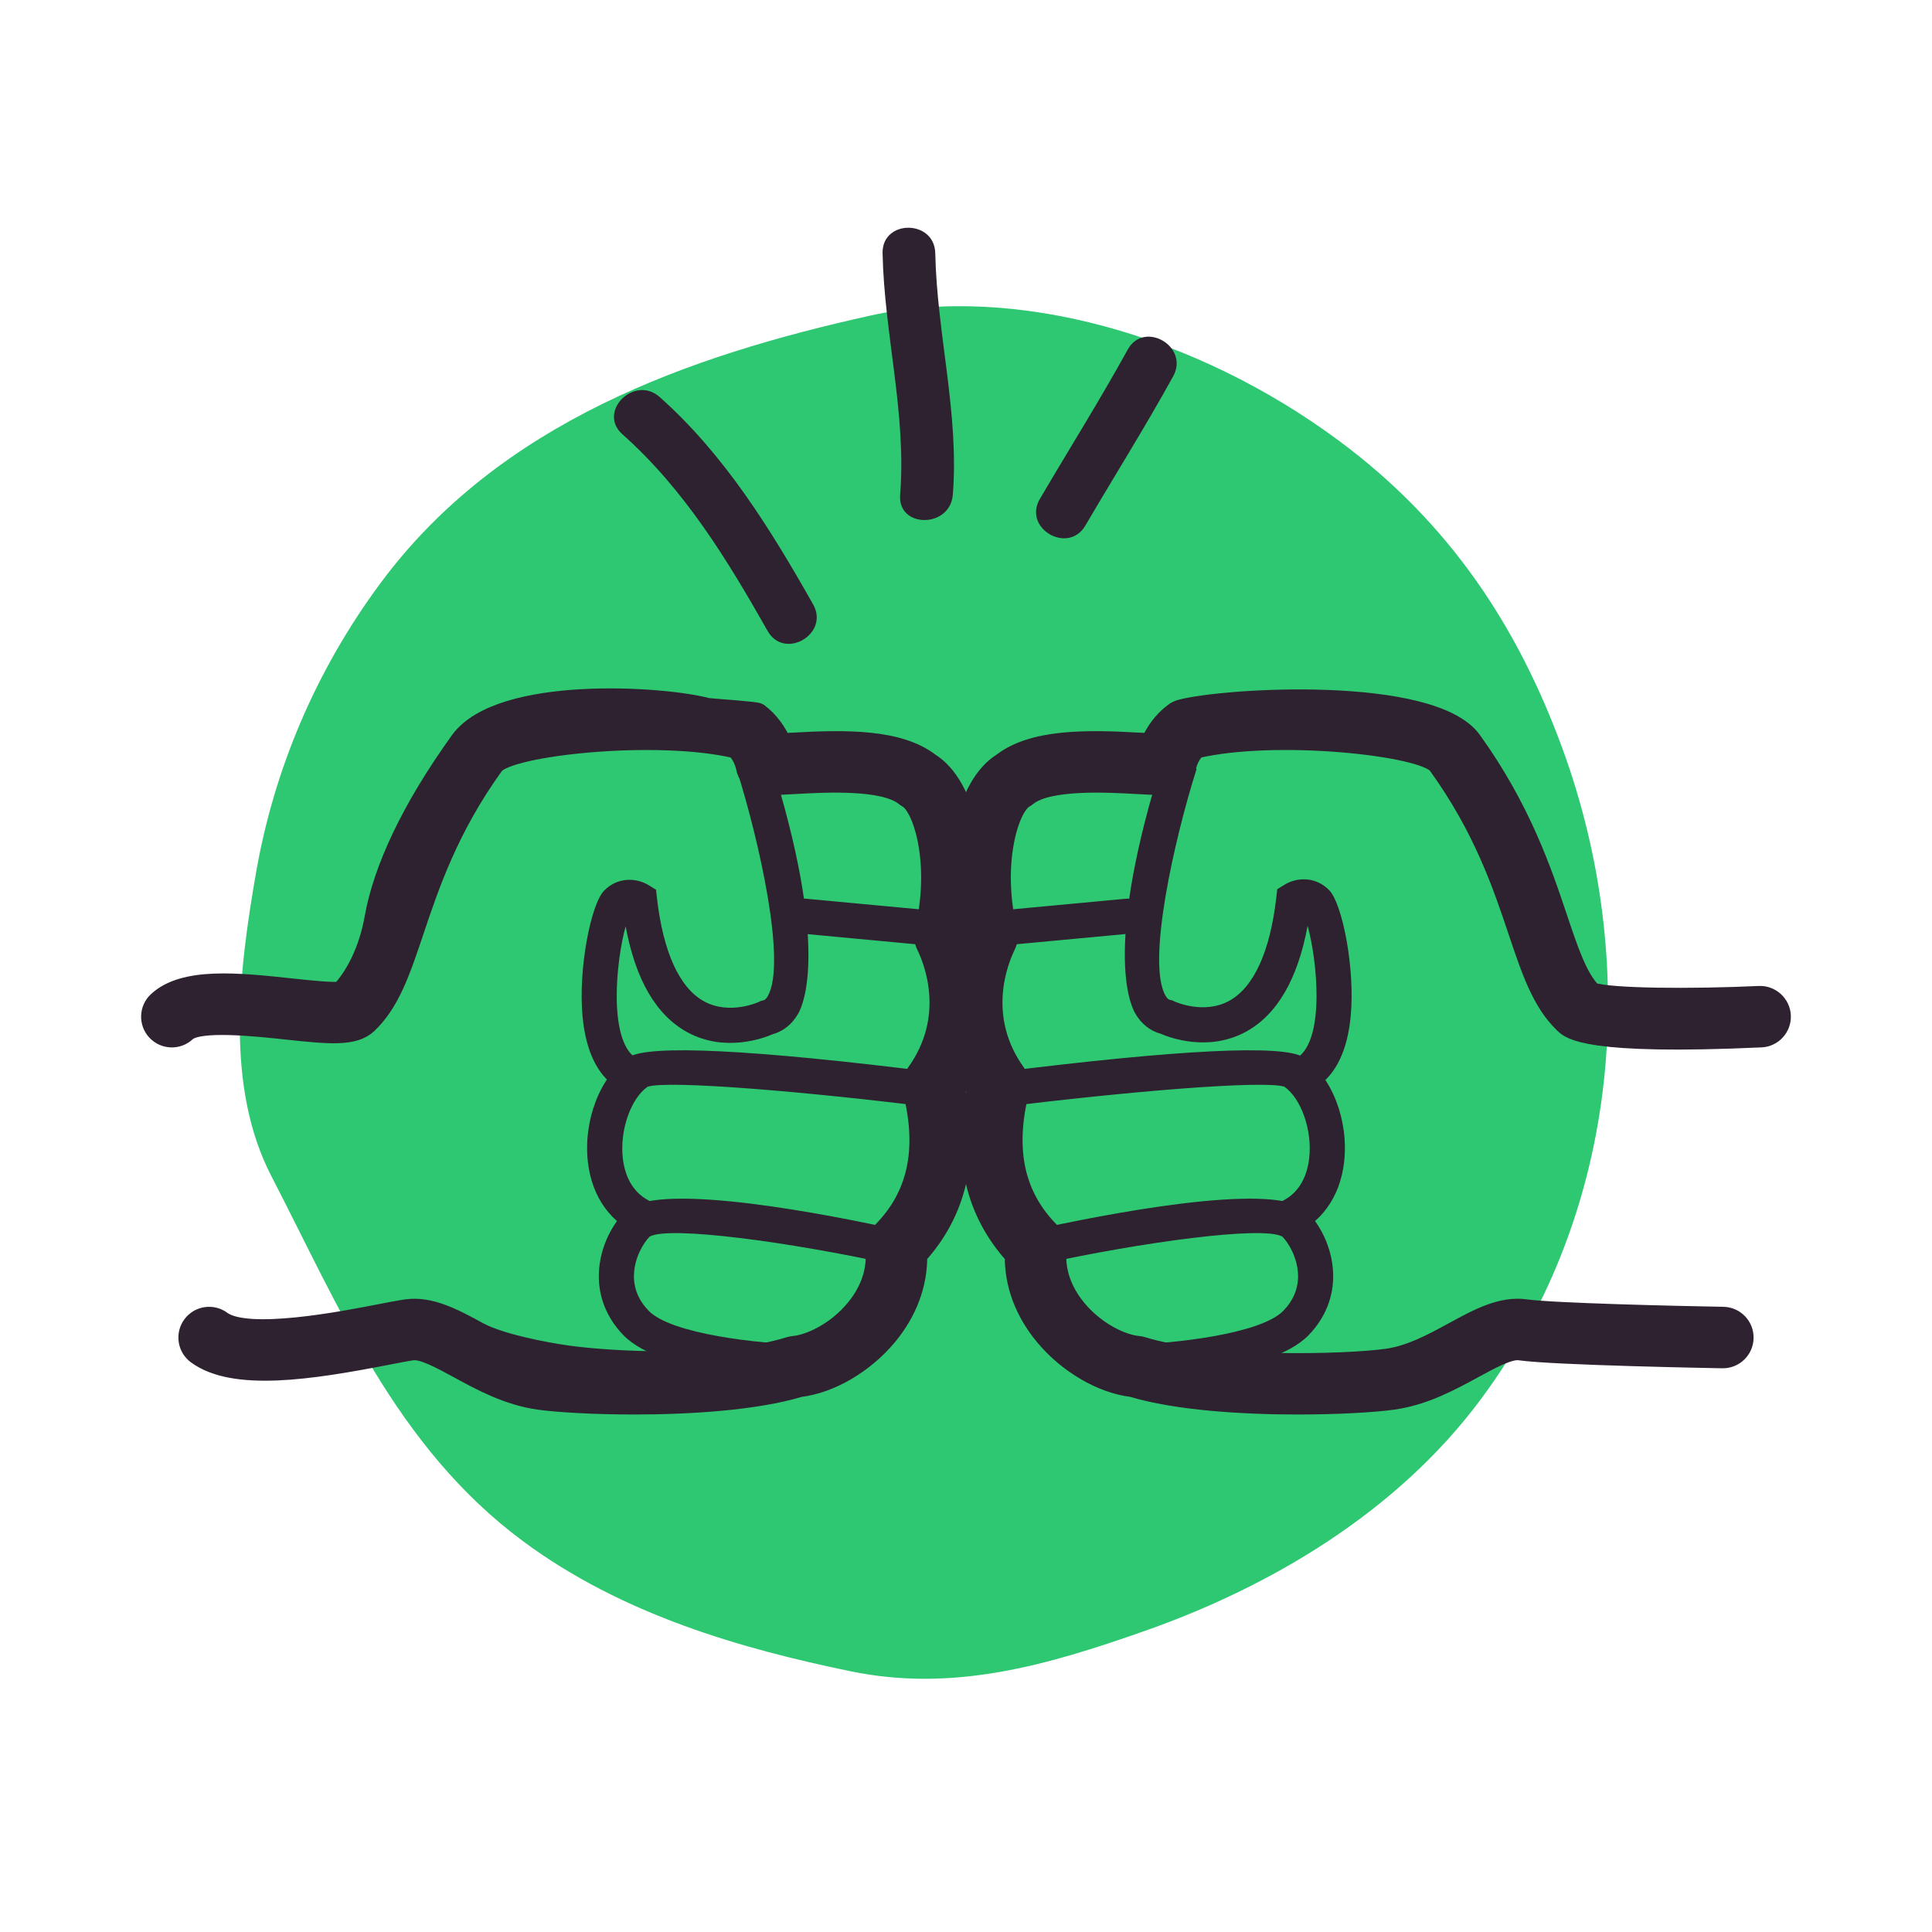
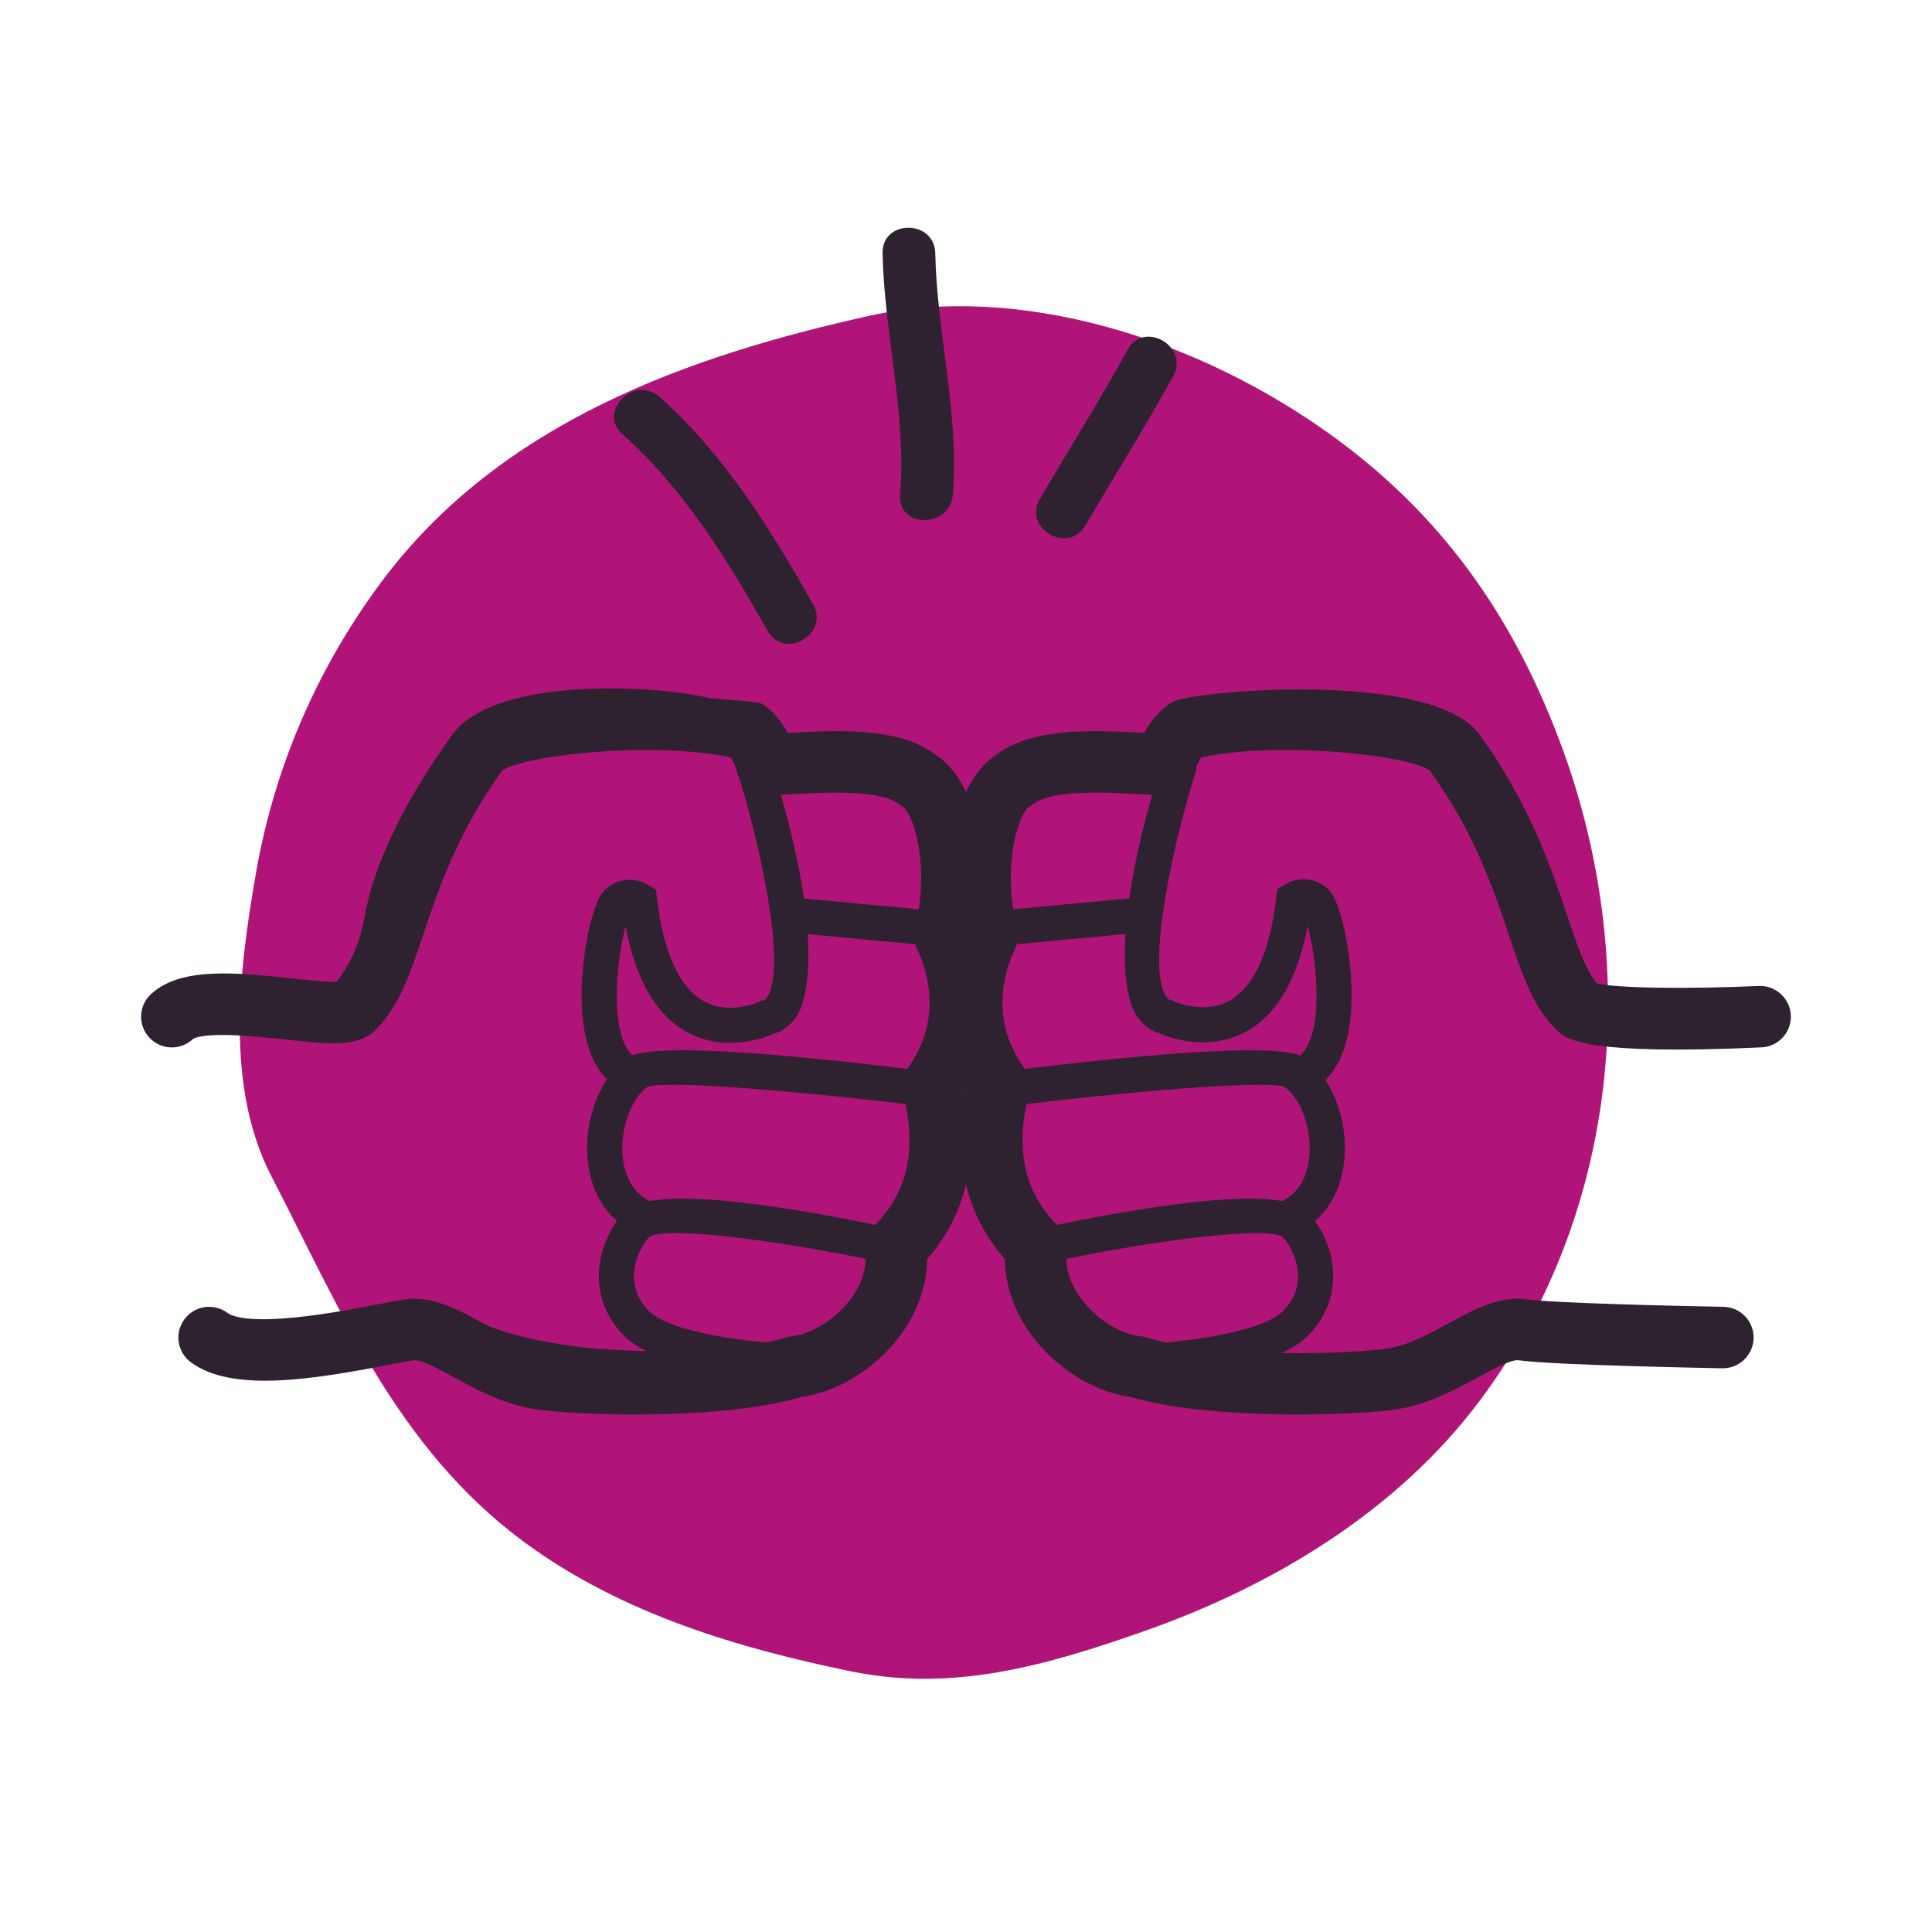
- <svg xmlns="http://www.w3.org/2000/svg" version="1.1" x="0px" y="0px" width="220px" height="220px" viewBox="0 0 220 220" enable-background="new 0 0 220 220" xml:space="preserve">
+ <svg xmlns="http://www.w3.org/2000/svg" version="1.1" id="Layer_1" x="0px" y="0px" width="220px" height="220px" viewBox="0 0 220 220" enable-background="new 0 0 220 220" xml:space="preserve">
  <g id="empower">
</g>
  <g id="connect">
    <g>
-       <path fill-rule="evenodd" clip-rule="evenodd" fill="#2FC872" d="M152.458,50.18c12.697,9.414,20.402,21.248,25.46,35.059    c8.725,23.828,6.98,52.148-9.262,74.055c-9.623,12.976-24.085,21.416-38.256,26.408c-11.227,3.953-21.847,7.025-33.541,4.609    c-12.382-2.559-25.97-6.408-37.316-14.821c-14.451-10.714-20.958-26.726-28.637-41.552c-5.248-10.133-3.768-23.061-1.74-34.627    c2.027-11.57,6.707-22.855,14.18-32.934C56.926,48.062,78.477,40.5,99.113,35.936C115.494,32.312,136.17,38.102,152.458,50.18z" />
+       <path fill="#B11478" d="M152.458,50.18c12.696,9.414,20.401,21.248,25.46,35.059c8.725,23.828,6.98,52.147-9.262,74.055    c-9.623,12.976-24.086,21.416-38.256,26.408c-11.228,3.952-21.847,7.024-33.542,4.608c-12.382-2.559-25.97-6.408-37.316-14.82    c-14.451-10.715-20.958-26.727-28.637-41.553c-5.248-10.133-3.768-23.061-1.74-34.626c2.027-11.57,6.707-22.855,14.18-32.934    C56.926,48.062,78.477,40.5,99.113,35.936C115.494,32.312,136.17,38.102,152.458,50.18z" />
      <g id="right_hand">
-         <path fill="#2E2230" stroke="#2E2230" stroke-width="2" stroke-miterlimit="10" d="M147.789,160.072     c-6.351,0-13.827-0.471-18.887-1.991c-3.498-0.417-7.418-2.712-10.062-5.908c-2.286-2.764-3.458-5.919-3.427-9.19     c-4.501-4.978-5.956-11.31-4.33-18.854c-4.766-7.448-2.608-14.739-1.3-17.802c-1.772-8.392,0.071-16.964,4.256-19.563     c3.581-2.771,9.722-2.675,15.716-2.335c0.374,0.021,0.783,0.045,1.163,0.062c0.484-1.087,1.307-2.396,2.681-3.425     c0.258-0.193,0.552-0.335,0.863-0.417c5.118-1.341,28.521-2.73,33.199,3.562c5.641,7.821,8.057,15.021,9.819,20.276     c1.259,3.75,2.262,6.739,3.84,8.384c2.014,0.698,11.297,0.757,18.995,0.403c1.352-0.068,2.549,1.002,2.612,2.382     s-1.003,2.549-2.382,2.612c-19.85,0.912-21.771-0.911-22.494-1.599c-2.582-2.457-3.786-6.047-5.312-10.592     c-1.754-5.229-3.938-11.736-9.113-18.914c-1.576-2.12-18.347-3.932-27.357-1.813c-0.839,0.841-1.064,2.016-1.067,2.028     c-0.171,0.922-0.85,1.704-1.748,1.973c-0.796,0.237-1.736,0.196-3.983,0.068c-3.268-0.185-10.077-0.572-12.43,1.343     c-0.106,0.088-0.222,0.166-0.342,0.234c-1.7,0.968-3.698,7.402-1.861,15.013c0.137,0.567,0.07,1.165-0.187,1.688     c-0.883,1.799-3.41,8.157,1.143,14.468c0.432,0.599,0.577,1.356,0.397,2.071c-1.69,6.73-0.533,11.974,3.538,16.028     c0.531,0.529,0.797,1.269,0.724,2.015c-0.289,2.955,1.059,5.277,2.239,6.705c2.158,2.609,5.11,3.978,6.939,4.146     c0.176,0.016,0.349,0.05,0.518,0.103c7.646,2.388,22.945,2.021,27.791,1.344c2.659-0.374,5.129-1.72,7.518-3.021     c2.827-1.541,5.494-2.993,8.284-2.603c3.062,0.434,17.271,0.765,22.487,0.855c1.38,0.024,2.479,1.163,2.456,2.544     c-0.024,1.365-1.139,2.456-2.499,2.456c-0.015,0-0.029,0-0.045,0c-0.778-0.014-19.106-0.34-23.101-0.904     c-1.127-0.169-3.201,0.958-5.191,2.042c-2.65,1.444-5.655,3.081-9.214,3.581C156.62,159.812,152.517,160.072,147.789,160.072z" />
+         <path fill="#2E2230" stroke="#2E2230" stroke-width="2" stroke-miterlimit="10" d="M147.789,160.072     c-6.352,0-13.827-0.471-18.887-1.991c-3.498-0.417-7.418-2.712-10.062-5.908c-2.285-2.764-3.458-5.919-3.427-9.19     c-4.501-4.978-5.956-11.31-4.33-18.854c-4.766-7.447-2.608-14.739-1.3-17.802c-1.772-8.392,0.071-16.964,4.256-19.563     c3.581-2.771,9.723-2.675,15.716-2.335c0.374,0.021,0.783,0.045,1.163,0.062c0.484-1.087,1.307-2.396,2.682-3.425     c0.258-0.193,0.551-0.335,0.862-0.417c5.118-1.341,28.521-2.73,33.199,3.562c5.642,7.821,8.057,15.021,9.819,20.276     c1.259,3.75,2.262,6.74,3.84,8.384c2.014,0.697,11.297,0.757,18.994,0.402c1.353-0.067,2.549,1.002,2.612,2.383     c0.063,1.38-1.003,2.549-2.382,2.611c-19.85,0.912-21.771-0.91-22.494-1.599c-2.582-2.457-3.785-6.047-5.312-10.592     c-1.754-5.229-3.938-11.736-9.112-18.914c-1.576-2.12-18.347-3.932-27.356-1.813c-0.84,0.841-1.064,2.016-1.067,2.028     c-0.171,0.922-0.851,1.704-1.748,1.973c-0.796,0.237-1.736,0.196-3.983,0.068c-3.268-0.185-10.076-0.572-12.43,1.343     c-0.105,0.088-0.223,0.166-0.342,0.234c-1.7,0.968-3.698,7.402-1.861,15.013c0.137,0.567,0.07,1.165-0.188,1.688     c-0.883,1.799-3.409,8.157,1.144,14.468c0.433,0.599,0.577,1.356,0.397,2.071c-1.69,6.729-0.533,11.974,3.537,16.027     c0.531,0.529,0.797,1.27,0.725,2.016c-0.289,2.955,1.059,5.277,2.238,6.705c2.158,2.608,5.11,3.978,6.939,4.146     c0.176,0.017,0.35,0.05,0.518,0.103c7.646,2.389,22.945,2.021,27.791,1.345c2.66-0.374,5.129-1.72,7.519-3.021     c2.827-1.541,5.494-2.994,8.284-2.604c3.062,0.434,17.271,0.765,22.486,0.855c1.381,0.023,2.479,1.162,2.457,2.543     c-0.024,1.365-1.14,2.457-2.5,2.457c-0.015,0-0.028,0-0.045,0c-0.777-0.015-19.105-0.341-23.101-0.904     c-1.127-0.17-3.201,0.957-5.19,2.041c-2.65,1.445-5.656,3.082-9.215,3.582C156.62,159.812,152.518,160.072,147.789,160.072z" />
        <g>
-           <path fill="#2E2230" d="M112.402,107.826c-1.021,0-1.893-0.777-1.99-1.813c-0.103-1.1,0.706-2.075,1.805-2.178l16.002-1.497      c1.11-0.107,2.075,0.706,2.178,1.805c0.103,1.1-0.705,2.075-1.805,2.178l-16.002,1.497      C112.527,107.823,112.464,107.826,112.402,107.826z" />
-           <path fill="#2E2230" d="M128.024,157.143l-0.068-4c5.679-0.1,15.639-1.244,18.19-3.894c1.142-1.185,1.701-2.55,1.664-4.056      c-0.048-1.95-1.062-3.643-1.784-4.376c-2.163-1.254-15.988,0.609-27.63,3.172l-0.859-3.906      c8.012-1.765,27.073-5.527,31.025-2.366l0.121,0.105c1.392,1.31,3.045,4,3.126,7.272c0.063,2.577-0.898,4.974-2.782,6.93      C144.498,156.727,129.697,157.113,128.024,157.143z" />
-           <path fill="#2E2230" d="M146.95,140.718l-1.424-3.738c2.566-0.979,3.35-3.313,3.554-5.1c0.362-3.163-0.905-6.793-2.832-8.138      c-2.446-0.757-18.19,0.576-32.166,2.323l-0.496-3.969c20.798-2.6,32.515-3.173,34.841-1.707l0.002-0.002      c3.225,2.169,5.17,7.193,4.626,11.947C152.594,136.359,150.369,139.415,146.95,140.718z" />
-           <path fill="#2E2230" d="M150.067,123.689l-2.283-3.285c3.124-2.172,2.186-11.164,1.115-14.974      c-1.122,6.069-3.478,10.118-7.021,12.054c-4.261,2.325-8.661,0.687-9.699,0.235c-1.222-0.333-2.229-1.139-2.923-2.341      c-0.646-1.121-3.535-7.792,3.189-29.026l3.813,1.207c-2.525,7.979-5.718,22.043-3.538,25.82c0.245,0.424,0.449,0.469,0.548,0.49      l0.234,0.052l0.215,0.106c0.023,0.01,3.34,1.552,6.274-0.071c2.789-1.546,4.636-5.605,5.341-11.738l0.111-0.962l0.823-0.51      c1.347-0.833,3.517-0.997,5.094,0.622c1.489,1.531,2.968,8.919,2.442,14.379C153.438,119.547,152.182,122.219,150.067,123.689z" />
+           <path fill="#2E2230" d="M112.402,107.826c-1.021,0-1.894-0.777-1.99-1.813c-0.103-1.1,0.706-2.075,1.805-2.178l16.002-1.497      c1.11-0.107,2.075,0.706,2.178,1.805c0.104,1.1-0.705,2.075-1.805,2.178l-16.002,1.497      C112.527,107.823,112.464,107.826,112.402,107.826z" />
+           <path fill="#2E2230" d="M128.023,157.143l-0.067-4c5.679-0.1,15.64-1.244,18.19-3.894c1.142-1.185,1.701-2.55,1.664-4.056      c-0.049-1.95-1.062-3.644-1.785-4.377c-2.162-1.254-15.987,0.609-27.629,3.172l-0.859-3.905      c8.012-1.765,27.072-5.526,31.025-2.366l0.121,0.105c1.392,1.31,3.045,4,3.125,7.271c0.063,2.577-0.897,4.975-2.781,6.93      C144.498,156.727,129.697,157.113,128.023,157.143z" />
+           <path fill="#2E2230" d="M146.95,140.718l-1.425-3.737c2.566-0.979,3.351-3.313,3.555-5.101c0.361-3.163-0.905-6.793-2.832-8.138      c-2.446-0.758-18.189,0.576-32.166,2.322l-0.496-3.969c20.798-2.6,32.516-3.173,34.841-1.707l0.003-0.002      c3.225,2.17,5.17,7.193,4.625,11.947C152.594,136.359,150.369,139.415,146.95,140.718z" />
+           <path fill="#2E2230" d="M150.066,123.689l-2.282-3.285c3.124-2.172,2.187-11.164,1.114-14.974      c-1.121,6.069-3.478,10.118-7.021,12.054c-4.261,2.324-8.661,0.687-9.698,0.234c-1.223-0.332-2.229-1.139-2.924-2.341      c-0.646-1.121-3.535-7.792,3.189-29.026l3.812,1.207c-2.525,7.979-5.718,22.043-3.537,25.82c0.244,0.424,0.448,0.469,0.547,0.49      l0.234,0.052l0.215,0.106c0.023,0.01,3.34,1.552,6.274-0.071c2.788-1.546,4.636-5.605,5.341-11.738l0.111-0.962l0.822-0.51      c1.348-0.833,3.518-0.997,5.094,0.622c1.49,1.531,2.969,8.919,2.442,14.379C153.438,119.547,152.182,122.219,150.066,123.689z" />
        </g>
      </g>
      <g id="left_hand">
-         <path fill="#2E2230" stroke="#2E2230" stroke-width="2" stroke-miterlimit="10" d="M72.211,160.072     c-4.728,0-8.831-0.261-10.848-0.544c-3.559-0.5-6.563-2.137-9.214-3.581c-1.989-1.084-4.067-2.209-5.192-2.042     c-0.635,0.09-1.667,0.29-2.861,0.522c-8.666,1.684-17.485,3.062-21.77-0.108c-1.11-0.821-1.345-2.387-0.523-3.496     c0.821-1.111,2.387-1.346,3.496-0.523c2.879,2.129,13.75,0.016,17.843-0.78c1.314-0.256,2.353-0.457,3.114-0.565     c2.781-0.39,5.457,1.062,8.286,2.603c2.388,1.302,7.424,2.278,10.083,2.652c4.846,0.68,17.579,1.411,25.224-0.976     c0.168-0.052,0.342-0.087,0.518-0.103c1.829-0.168,4.781-1.536,6.939-4.146c1.181-1.428,2.528-3.75,2.239-6.705     c-0.073-0.746,0.193-1.485,0.725-2.015c4.071-4.055,5.228-9.297,3.536-16.027c-0.18-0.716-0.034-1.475,0.397-2.072     c4.554-6.309,2.027-12.669,1.145-14.468c-0.257-0.523-0.323-1.12-0.187-1.688c1.835-7.612-0.162-14.047-1.861-15.014     c-0.12-0.068-0.234-0.146-0.342-0.234c-2.353-1.915-9.159-1.527-12.431-1.343c-2.242,0.127-3.187,0.169-3.982-0.068     c-0.921-0.275-1.602-1.054-1.753-2.002l0,0c-0.001,0-0.229-1.163-1.062-1.999c-9.012-2.119-25.781-0.307-27.378,1.843     c-5.156,7.149-7.34,13.656-9.094,18.886c-1.525,4.544-2.729,8.134-5.31,10.59c-1.615,1.535-4.529,1.224-9.362,0.707     c-3.471-0.371-9.935-1.062-11.311,0.222c-1.008,0.945-2.591,0.889-3.533-0.119c-0.943-1.009-0.89-2.591,0.119-3.533     c3.044-2.847,9.252-2.183,15.257-1.541c1.983,0.213,4.645,0.499,5.649,0.372c1.526-1.662,3.071-4.468,3.75-8.288     c0.982-5.529,4.179-12.455,9.8-20.248c4.697-6.323,23.066-5.123,28.183-3.781c0.312,0.082,5.643,0.413,5.9,0.606     c1.374,1.028,2.196,2.338,2.681,3.425c0.379-0.018,0.789-0.041,1.163-0.062c5.991-0.341,12.133-0.438,15.716,2.335     c4.184,2.599,6.027,11.17,4.256,19.562c1.308,3.063,3.464,10.356-1.302,17.803c1.626,7.545,0.172,13.878-4.329,18.854     c0.031,3.271-1.141,6.427-3.427,9.19c-2.644,3.196-6.563,5.491-10.062,5.908C86.039,159.602,78.561,160.072,72.211,160.072z" />
+         <path fill="#2E2230" stroke="#2E2230" stroke-width="2" stroke-miterlimit="10" d="M72.211,160.072     c-4.728,0-8.831-0.262-10.848-0.545c-3.559-0.5-6.563-2.137-9.214-3.58c-1.989-1.084-4.067-2.209-5.192-2.043     c-0.635,0.091-1.667,0.291-2.861,0.522c-8.666,1.685-17.485,3.062-21.77-0.108c-1.11-0.82-1.345-2.387-0.523-3.495     c0.821-1.111,2.387-1.347,3.496-0.523c2.879,2.13,13.75,0.017,17.843-0.78c1.314-0.256,2.353-0.457,3.114-0.564     c2.781-0.391,5.457,1.062,8.286,2.604c2.388,1.301,7.424,2.277,10.083,2.651c4.846,0.681,17.579,1.411,25.224-0.976     c0.168-0.053,0.342-0.088,0.518-0.104c1.829-0.168,4.781-1.535,6.939-4.146c1.181-1.428,2.528-3.75,2.239-6.705     c-0.073-0.745,0.193-1.484,0.725-2.014c4.071-4.056,5.228-9.298,3.536-16.027c-0.18-0.717-0.034-1.475,0.397-2.072     c4.554-6.309,2.027-12.669,1.145-14.468c-0.257-0.523-0.323-1.12-0.187-1.688c1.835-7.612-0.162-14.047-1.861-15.014     c-0.12-0.068-0.234-0.146-0.342-0.234c-2.353-1.915-9.159-1.527-12.431-1.343c-2.242,0.127-3.187,0.169-3.982-0.068     c-0.921-0.275-1.602-1.054-1.753-2.002l0,0c-0.001,0-0.229-1.163-1.062-1.999c-9.012-2.119-25.781-0.307-27.378,1.843     c-5.156,7.149-7.34,13.656-9.094,18.886c-1.525,4.544-2.729,8.134-5.31,10.59c-1.615,1.535-4.529,1.224-9.362,0.707     c-3.471-0.371-9.935-1.062-11.311,0.222c-1.008,0.945-2.591,0.889-3.533-0.119c-0.943-1.008-0.89-2.59,0.119-3.533     c3.044-2.846,9.252-2.182,15.257-1.541c1.983,0.214,4.645,0.5,5.649,0.373c1.526-1.662,3.071-4.468,3.75-8.289     c0.982-5.529,4.179-12.455,9.8-20.248c4.697-6.323,23.066-5.123,28.183-3.781c0.312,0.082,5.643,0.413,5.9,0.606     c1.374,1.028,2.196,2.338,2.681,3.425c0.379-0.018,0.789-0.041,1.163-0.062c5.991-0.341,12.133-0.438,15.716,2.335     c4.184,2.599,6.026,11.17,4.256,19.562c1.308,3.063,3.464,10.355-1.302,17.803c1.626,7.545,0.172,13.878-4.329,18.854     c0.031,3.271-1.141,6.428-3.427,9.19c-2.644,3.196-6.563,5.491-10.062,5.908C86.039,159.602,78.561,160.072,72.211,160.072z" />
        <g>
          <path fill="#2E2230" d="M107.598,107.826c1.021,0,1.893-0.777,1.989-1.813c0.103-1.1-0.705-2.075-1.805-2.178l-16.002-1.497      c-1.11-0.107-2.075,0.706-2.178,1.805c-0.103,1.1,0.705,2.075,1.805,2.178l16.002,1.497      C107.473,107.823,107.537,107.826,107.598,107.826z" />
-           <path fill="#2E2230" d="M91.976,157.143l0.068-4c-5.679-0.1-15.639-1.244-18.19-3.894c-1.142-1.185-1.701-2.55-1.664-4.056      c0.048-1.95,1.062-3.643,1.784-4.376c2.163-1.254,15.988,0.609,27.63,3.172l0.859-3.906c-8.012-1.765-27.073-5.527-31.025-2.366      l-0.121,0.105c-1.392,1.31-3.045,4-3.126,7.272c-0.063,2.577,0.898,4.974,2.782,6.93      C75.502,156.727,90.303,157.113,91.976,157.143z" />
-           <path fill="#2E2230" d="M73.05,140.718l1.424-3.738c-2.566-0.979-3.35-3.313-3.554-5.1c-0.362-3.163,0.905-6.793,2.832-8.138      c2.446-0.757,18.19,0.576,32.166,2.323l0.496-3.969c-20.798-2.6-32.515-3.173-34.841-1.707l-0.002-0.002      c-3.225,2.169-5.17,7.193-4.626,11.947C67.407,136.359,69.631,139.415,73.05,140.718z" />
-           <path fill="#2E2230" d="M70.076,123.746l2.283-3.285c-3.124-2.172-2.186-11.164-1.115-14.974      c1.122,6.069,3.478,10.118,7.021,12.054c4.261,2.325,8.661,0.687,9.699,0.235c1.222-0.333,2.229-1.139,2.923-2.341      c0.646-1.121,3.535-7.792-3.189-29.026l-3.813,1.207c2.525,7.979,5.718,22.043,3.538,25.82c-0.245,0.424-0.449,0.469-0.548,0.49      l-0.234,0.052l-0.215,0.106c-0.023,0.01-3.34,1.552-6.274-0.071c-2.789-1.546-4.636-5.605-5.341-11.738l-0.111-0.962      l-0.823-0.51c-1.347-0.833-3.517-0.997-5.094,0.622c-1.489,1.531-2.968,8.919-2.442,14.379      C66.705,119.603,67.961,122.275,70.076,123.746z" />
+           <path fill="#2E2230" d="M91.976,157.143l0.068-4c-5.679-0.1-15.639-1.244-18.19-3.894c-1.142-1.185-1.701-2.55-1.664-4.056      c0.048-1.95,1.062-3.644,1.784-4.377c2.163-1.254,15.988,0.609,27.63,3.172l0.859-3.905c-8.012-1.765-27.073-5.526-31.025-2.366      l-0.121,0.105c-1.392,1.31-3.045,4-3.126,7.271c-0.063,2.577,0.898,4.975,2.782,6.93      C75.502,156.727,90.303,157.113,91.976,157.143z" />
+           <path fill="#2E2230" d="M73.05,140.718l1.424-3.737c-2.566-0.979-3.35-3.313-3.554-5.101c-0.362-3.163,0.905-6.793,2.832-8.138      c2.446-0.758,18.19,0.576,32.166,2.322l0.496-3.969c-20.798-2.6-32.515-3.173-34.841-1.707l-0.002-0.002      c-3.225,2.17-5.17,7.193-4.626,11.947C67.407,136.359,69.631,139.415,73.05,140.718z" />
+           <path fill="#2E2230" d="M70.076,123.746l2.283-3.285c-3.124-2.172-2.186-11.164-1.115-14.974      c1.122,6.07,3.478,10.119,7.021,12.054c4.261,2.325,8.661,0.688,9.699,0.234c1.222-0.332,2.229-1.139,2.923-2.34      c0.646-1.121,3.535-7.792-3.189-29.026l-3.813,1.207c2.525,7.979,5.718,22.043,3.538,25.819      c-0.245,0.424-0.449,0.469-0.548,0.49l-0.234,0.053l-0.215,0.105c-0.023,0.01-3.34,1.553-6.274-0.07      c-2.789-1.547-4.636-5.605-5.341-11.739l-0.111-0.962l-0.823-0.51c-1.347-0.833-3.517-0.997-5.094,0.622      c-1.489,1.531-2.968,8.919-2.442,14.38C66.705,119.604,67.961,122.275,70.076,123.746z" />
        </g>
      </g>
      <g>
-         <path fill-rule="evenodd" clip-rule="evenodd" fill="#2FC872" d="M90,70.334c-4.5-8-10-17-17-23" />
+         <path fill="#2FC872" d="M90,70.334c-4.5-8-10-17-17-23" />
        <g>
          <path fill="#2E2230" d="M92.59,68.82c-4.831-8.539-10.074-17.032-17.469-23.607c-2.88-2.562-7.14,1.667-4.242,4.242      c7.036,6.256,11.936,14.271,16.531,22.393C89.314,75.215,94.498,72.192,92.59,68.82L92.59,68.82z" />
        </g>
      </g>
      <g>
-         <path fill-rule="evenodd" clip-rule="evenodd" fill="#2FC872" d="M105.5,56.334c1-9.5-2-18.5-2-27.5" />
+         <path fill="#2FC872" d="M105.5,56.334c1-9.5-2-18.5-2-27.5" />
        <g>
          <path fill="#2E2230" d="M108.5,56.334c0.729-9.279-1.805-18.261-2-27.5c-0.082-3.863-6.082-3.872-6,0      c0.194,9.234,2.729,18.228,2,27.5C102.197,60.194,108.199,60.165,108.5,56.334L108.5,56.334z" />
        </g>
      </g>
      <g>
-         <path fill-rule="evenodd" clip-rule="evenodd" fill="#2FC872" d="M121,58.334c3.5-6,7-11.5,10-17" />
+         <path fill="#2FC872" d="M121,58.334c3.5-6,7-11.5,10-17" />
        <g>
-           <path fill="#2E2230" d="M123.591,59.848c3.324-5.672,6.826-11.24,10-17c1.868-3.391-3.314-6.417-5.182-3.028      c-3.173,5.76-6.675,11.328-10,17C116.448,60.165,121.636,63.183,123.591,59.848L123.591,59.848z" />
+           <path fill="#2E2230" d="M123.591,59.848c3.324-5.672,6.826-11.24,10-17c1.868-3.391-3.313-6.417-5.182-3.028      c-3.173,5.76-6.675,11.328-10,17C116.448,60.165,121.637,63.183,123.591,59.848L123.591,59.848z" />
        </g>
      </g>
    </g>
  </g>
  <g id="amplify">
</g>
</svg>
